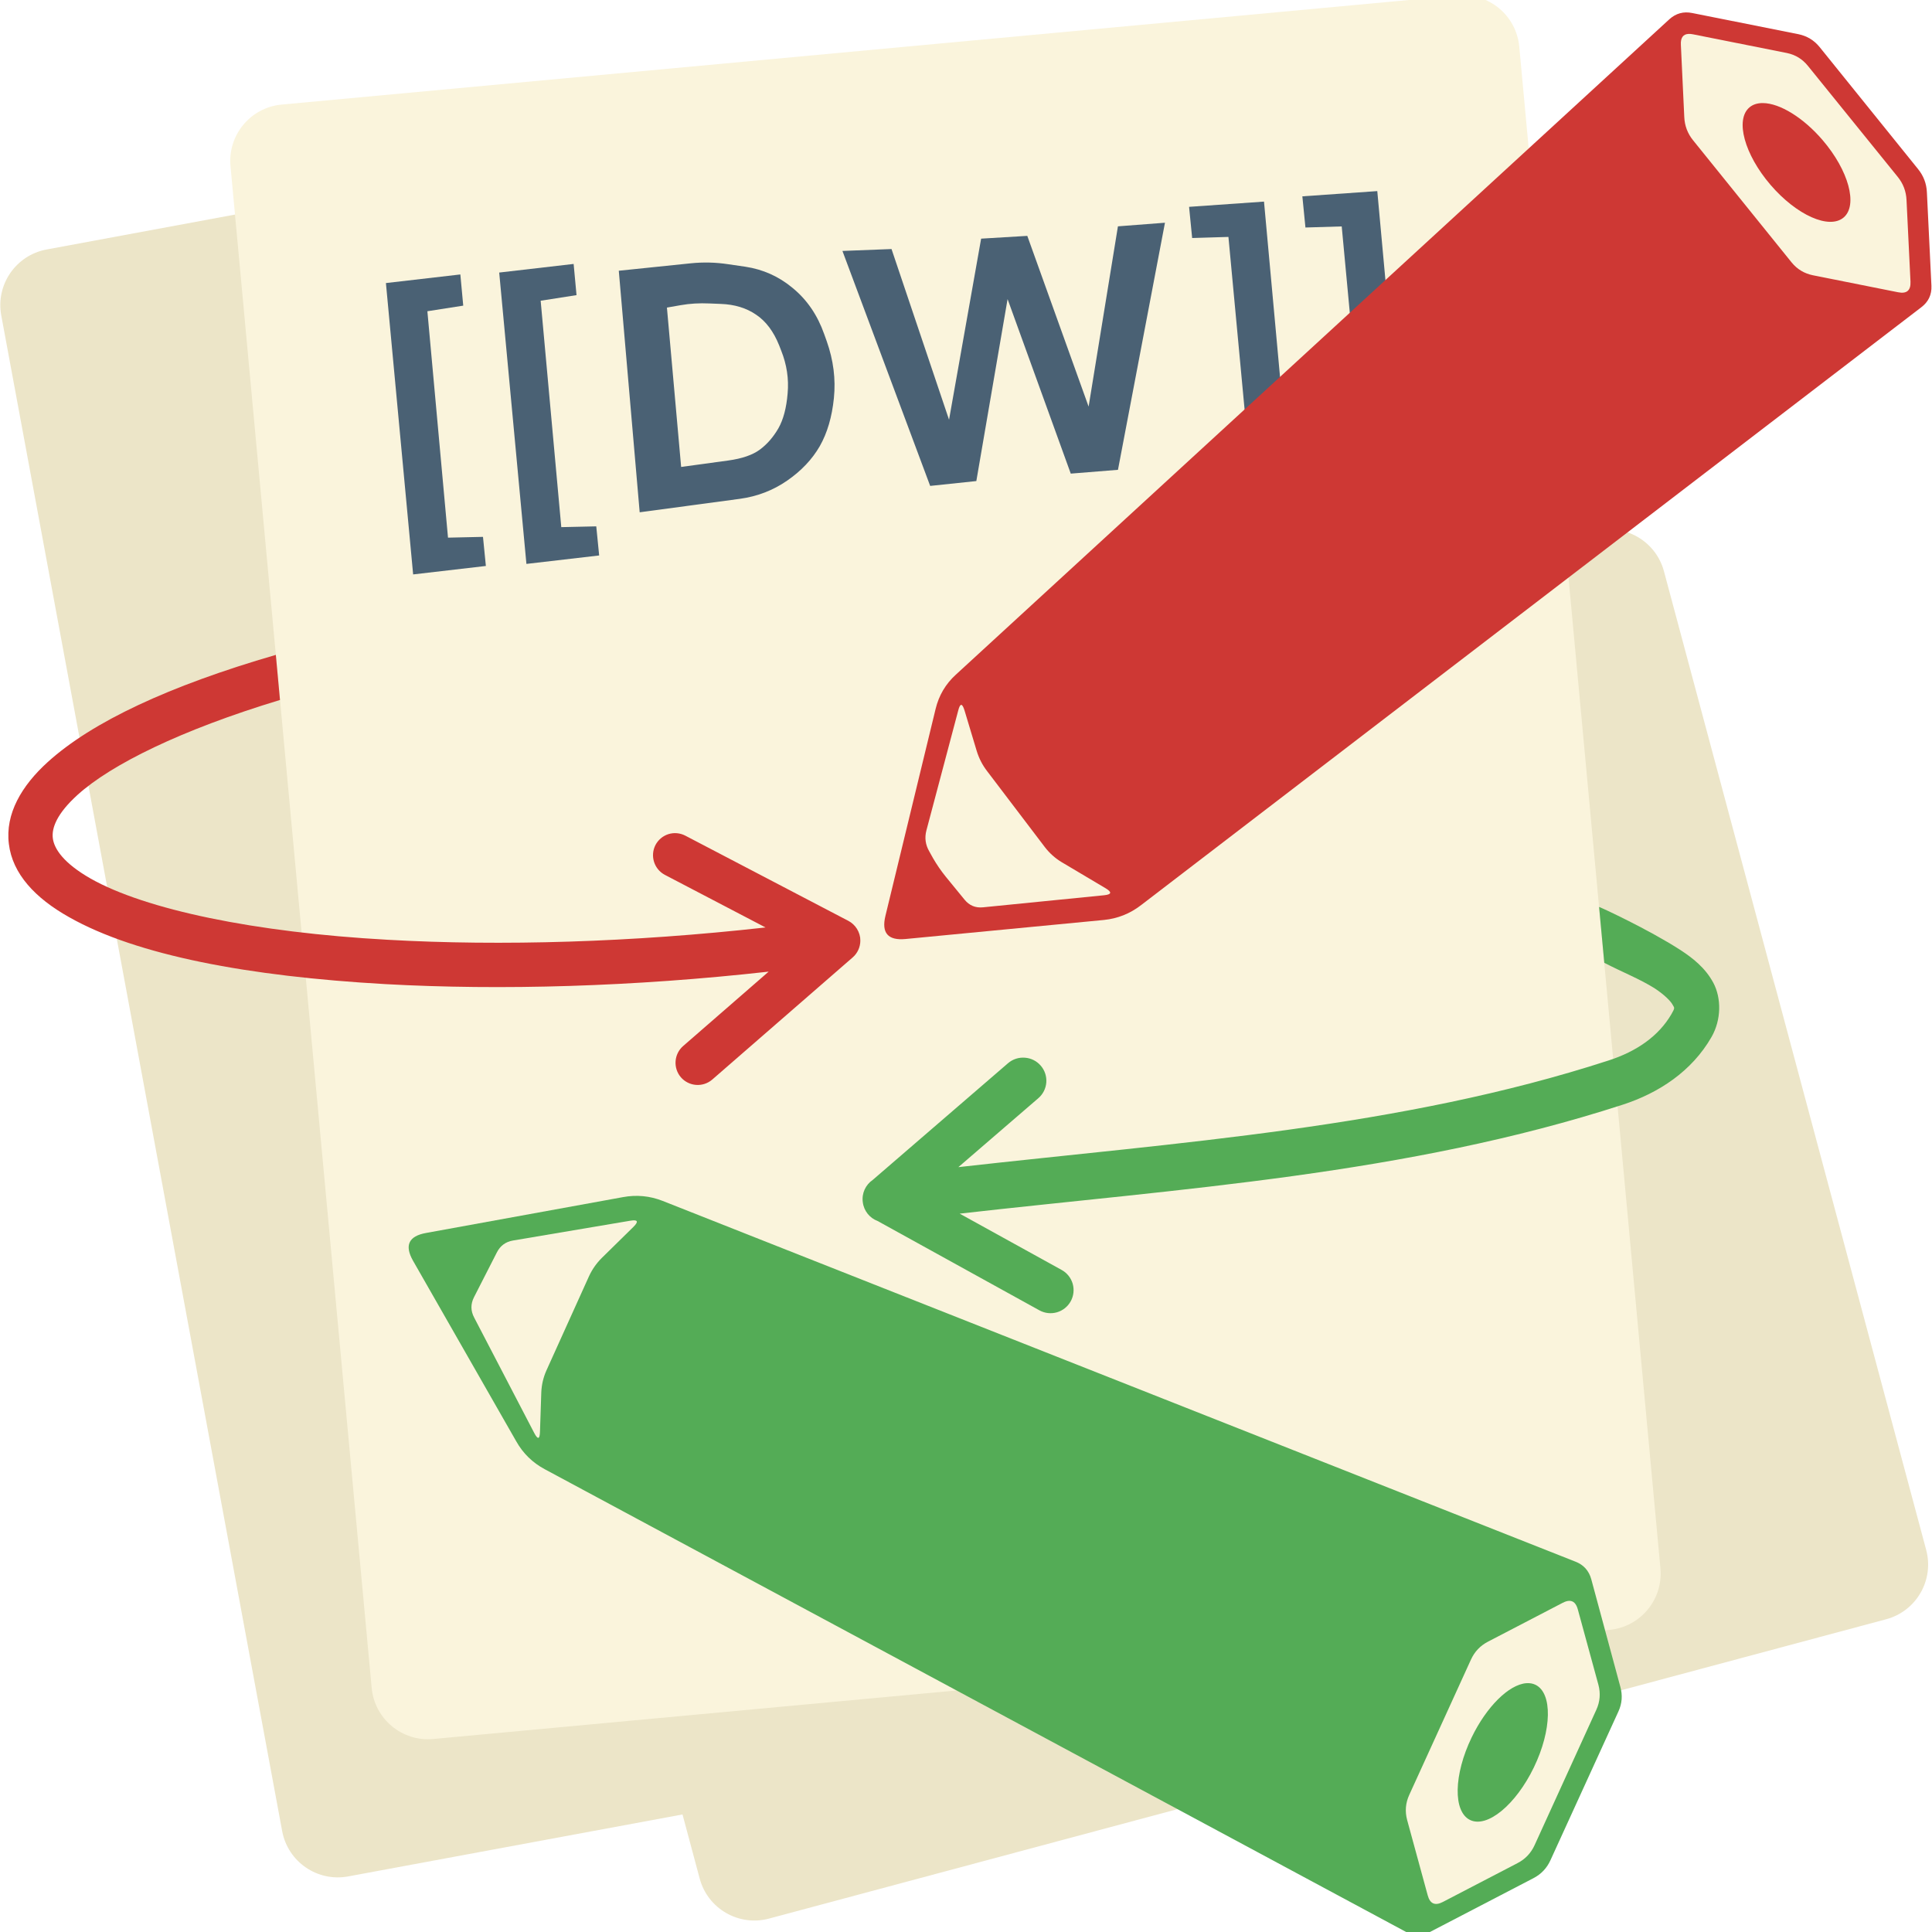
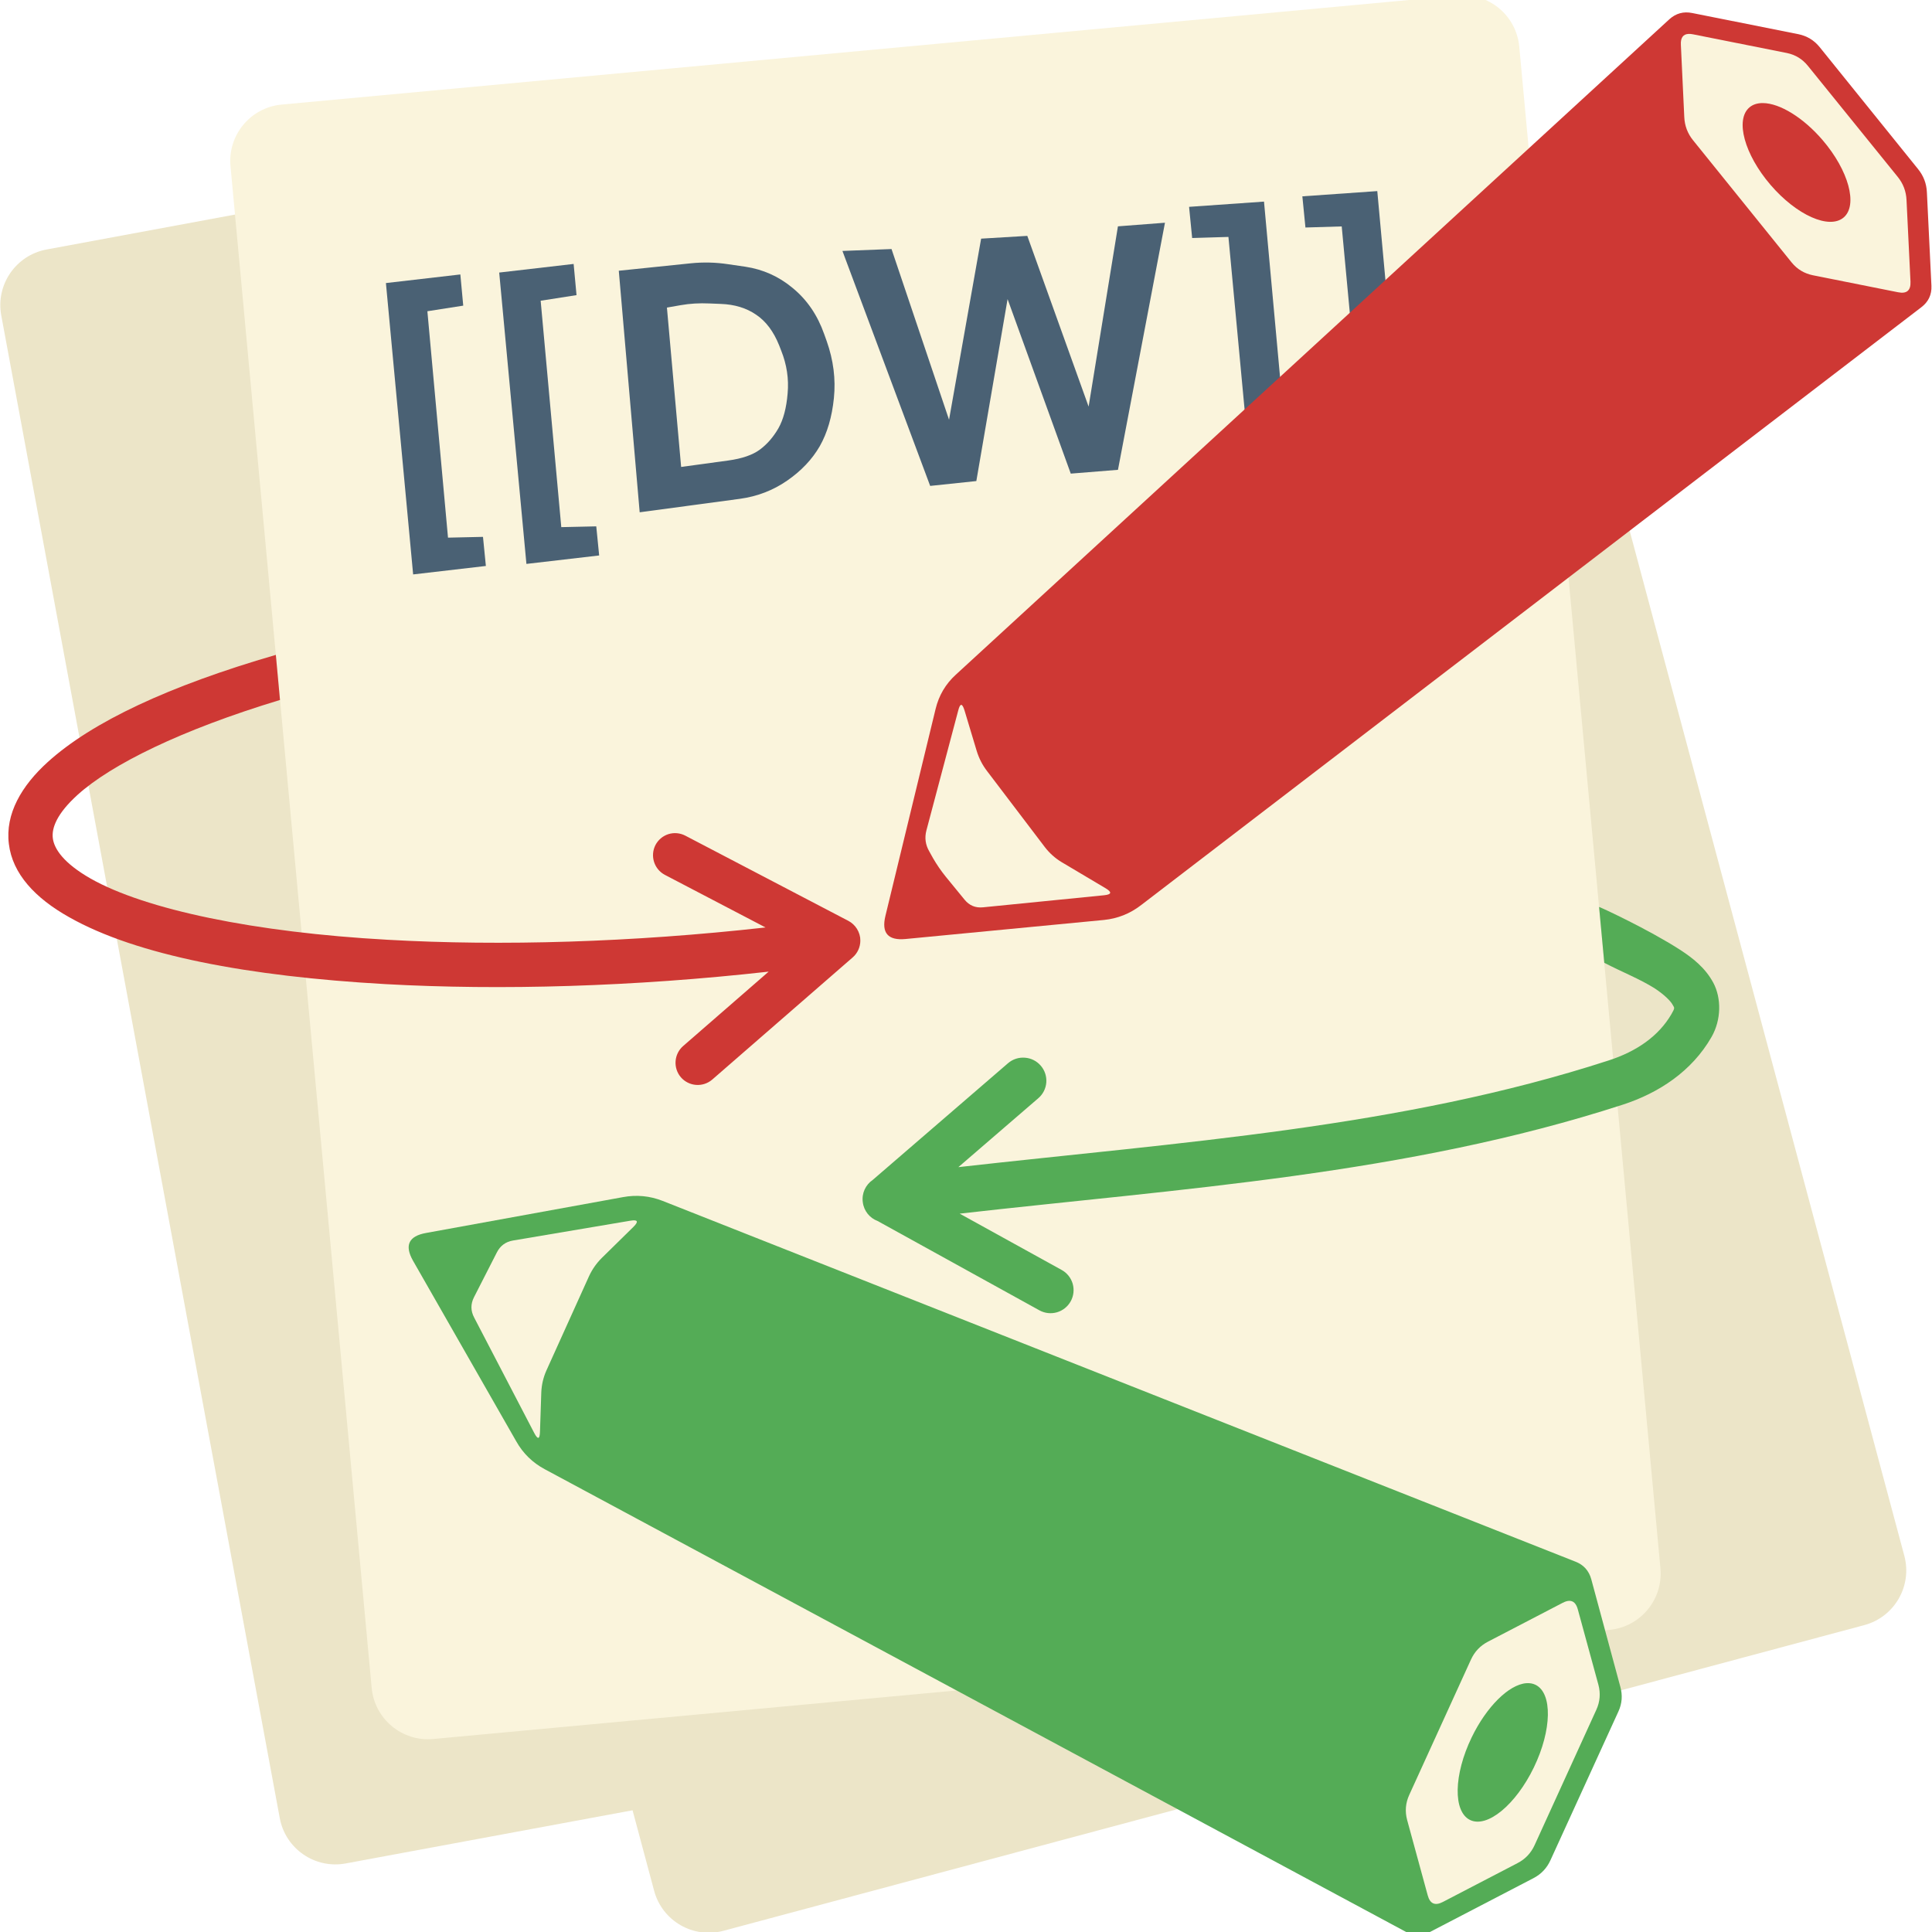
<svg xmlns="http://www.w3.org/2000/svg" viewBox="0 0 1024 1024" width="1024" height="1024" role="img" version="1.1" id="svg3">
  <defs id="defs3" />
  <g id="sheets-back" fill="#ece5c8">
-     <rect x="-4.8" y="137.7" width="700" height="877" rx="30" transform="rotate(-10.5 -4.8 137.7)" id="rect1" />
-     <rect x="224.1" y="448" width="673" height="597" rx="30" transform="rotate(-15 224.1 448)" id="rect2" />
+     <rect x="-4.8" y="137.7" width="686" height="870" rx="30" transform="rotate(-10.5 -4.8 137.7)" id="rect1" />
+     <rect x="199.1" y="175" width="686" height="870" rx="30" transform="rotate(-15 224.1 448)" id="rect2" />
  </g>
  <g id="sheet-front" transform="rotate(-5.3 119.4 58.2)">
    <rect x="119.4" y="58.2" width="686" height="870" rx="30" fill="#faf4dc" id="rect3" />
    <g id="wordmark" fill="#4a6174">
      <path id="bracket-open-1" d="M195.7 157.5L235.4 156.6L235.4 173.2L216.2 174.4L216 294.9L234.5 296.2L234.6 311.7L195.8 312.6Z" />
      <path id="bracket-open-2" d="M256 157.5L295.7 156.6L295.7 173.2L276.5 174.4L276.3 294.9L294.8 296.2L294.9 311.7L256.1 312.6Z" />
      <path id="letter-D" fill-rule="evenodd" d="M319.2 162.4L357.5 162Q367.5 161.9 377.2 164.3L386.3 166.5Q399.9 169.9 409.8 179.7L410.2 180.1Q420.6 190.4 424.5 205.9L425.5 209.8Q429.4 225.3 426.5 240.1L426.5 240.1Q423.6 254.9 416.7 264.8L416.7 264.8Q409.7 274.7 397.8 281.4L397.8 281.4Q385.9 288.1 371.9 288.7L318.4 290.9ZM342.8 184.2L350.2 183.6Q357.5 183 365.4 184.1L371.4 184.9Q382.3 186.3 389.5 192.3L389.5 192.3Q396.8 198.2 400.2 209.7L401 212.5Q404.4 224 402.3 235.4L402.3 235.4Q400.3 246.8 395.7 253.4L395.7 253.4Q391 260 384.9 263.7L384.9 263.7Q378.8 267.4 367.8 267.9L342.5 269Z" />
      <path id="letter-W" d="M438.2 162.9L464.2 164.3L486.2 257.2L512 163.2L536.5 164L560.5 257.1L584.8 163.4L609.8 163.8L572.9 291.9L547.8 291.6L523 196.4L497.6 290.9L473 291.2Z" />
      <path id="bracket-close-1" d="M662.9 312.6L624.2 311.7L624.2 296.2L642.7 294.9L642.6 174.4L623.4 173.2L623.3 156.6L663.1 157.5Z" />
      <path id="bracket-close-2" d="M723.2 312.6L684.5 311.7L684.5 296.2L703 294.9L702.9 174.4L683.7 173.2L683.6 156.6L723.4 157.5Z" />
    </g>
  </g>
  <g id="arrow-red" fill="#ce3834">
    <path id="arrow-red-shaft" d="M 146.199 347.1 C 89.699 363.5 48.801 382.6 25.301 403.9 C 11.401 416.5 2.699 431.401 4.699 447.301 C 6.599 463.101 18.6 476 36.6 486.1 C 72.4 506.4 131.799 517.5 204.199 521.6 C 265.517 524.992 335.897 522.991 407.41 514.984 L 362.1 554.4 A 11.8 11.8 0 0 0 360.9 571 A 11.8 11.8 0 0 0 377.5 572.199 L 452 507.4 A 11.8 11.8 0 0 0 455.994 498.613 A 11.8 11.8 0 0 0 455.959 497.891 A 11.8 11.8 0 0 0 455.912 497.094 A 11.8 11.8 0 0 0 455.9 496.9 A 11.8 11.8 0 0 0 455.709 496.033 A 11.8 11.8 0 0 0 455.576 495.424 A 11.8 11.8 0 0 0 455.35 494.754 A 11.8 11.8 0 0 0 454.992 493.795 A 11.8 11.8 0 0 0 454.818 493.447 A 11.8 11.8 0 0 0 454.18 492.273 A 11.8 11.8 0 0 0 454.107 492.168 A 11.8 11.8 0 0 0 449.699 488.1 L 363.199 442.9 A 11.8 11.8 0 0 0 354.301 442.1 A 11.8 11.8 0 0 0 347.4 447.9 A 11.8 11.8 0 0 0 352.4 463.699 L 405.742 491.57 C 335.145 499.474 265.536 501.506 205.5 498.1 C 134.9 494.2 77.1 482.099 48.1 465.699 C 33.7 457.499 28.7 449.901 28 444.301 C 27.3 438.801 30.2 431.201 41.1 421.301 C 58.9 405.201 95.9 386.9 148.4 371 L 146.199 347.1 z " />
  </g>
  <g id="arrow-green" fill="#54ac56">
    <path id="arrow-green-shaft" d="M 847.545 480.691 L 850.301 510.301 C 859.301 515.001 869.4 519 877.1 523.9 C 882.1 527.2 885.5 530.6 886.5 532.5 C 887.5 534.3 887.9 534 885.9 537.5 C 879.1 549.2 867.4 557.3 852.5 562.1 C 742.485 597.814 624.82 605.426 507.959 618.607 L 550.301 582.1 A 12.2 12.2 0 0 0 551.6 564.801 A 12.2 12.2 0 0 0 543.199 560.6 A 12.2 12.2 0 0 0 534.301 563.5 L 462.525 625.416 C 458.811 627.944 456.635 632.438 457.301 637.199 C 457.873 641.872 461.013 645.596 465.125 647.143 C 465.128 647.144 465.13 647.145 465.133 647.146 L 550.9 694.5 A 12.2 12.2 0 0 0 567.5 689.699 A 12.2 12.2 0 0 0 562.699 673.1 L 508.652 643.258 C 625.326 629.979 745.444 622.695 860.1 585.5 C 879.2 579.3 896.7 567.799 907.1 549.699 C 912.4 540.499 912.4 529 908.1 520.9 C 903.8 512.9 897.101 507.701 890.301 503.301 C 873.578 492.559 848.774 481.049 847.545 480.691 z " />
  </g>
  <g id="pencil-red">
    <path id="pencil-red-body" fill="#ce3834" d="M495.9 375.7Q498.5 365 506.6 357.6L884.8 10.2Q890 5.5 896.9 6.9L953.1 18.1Q960 19.5 964.4 24.9L1016.6 89.6Q1021 95 1021.3 102L1023.7 151.5Q1024 158.5 1018.4 162.8L604.7 479.8Q596 486.5 585.1 487.6L479.9 497.7Q466 499 469.3 485.4Z" />
    <path id="pencil-red-end" d="M 895.068 17.971 C 892.072 18.065 890.684 20.009 890.9 23.801 L 892.699 62 C 892.899 66.667 894.467 70.8 897.4 74.4 L 949.6 139.1 C 952.533 142.7 956.3 144.967 960.9 145.9 L 1006 154.9 C 1010.6 155.834 1012.8 153.967 1012.6 149.301 L 1010.5 106.1 C 1010.3 101.433 1008.734 97.299 1005.801 93.699 L 958.301 35 C 955.367 31.333 951.633 29.033 947.1 28.1 L 897.4 18.199 C 896.538 18.024 895.76 17.949 895.068 17.971 z M 934.4 54.631 A 38.4 18.2 49.4 0 1 966.02 74.256 A 38.4 18.2 49.4 0 1 977.189 115.256 A 38.4 18.2 49.4 0 1 938.381 97.943 A 38.4 18.2 49.4 0 1 927.211 56.943 A 38.4 18.2 49.4 0 1 934.4 54.631 z " style="fill:#faf4dc;fill-opacity:1" />
    <path id="pencil-red-wood" fill="#faf4dc" d="M507.9 376.5Q509.4 370.7 511.2 376.5L517.7 398.1Q519.5 403.9 523.1 408.6L553.8 449Q557.5 453.8 562.6 456.9L586 470.8Q591.2 473.9 585.2 474.5L521 480.9Q515 481.5 511.2 476.8L501.3 464.7Q497.5 460 494.5 454.8L492.5 451.2Q489.5 446 491 440.2Z" />
  </g>
  <g id="pencil-green">
    <path id="pencil-green-body" fill="#54ac56" d="M330.2 634.5Q341 632.5 351.2 636.5L835 827.7Q841.5 830.2 843.4 837L858.8 894Q860.7 900.8 857.8 907.1L821.8 985.9Q818.9 992.3 812.7 995.5L757.7 1024.1Q751.5 1027.4 745.3 1024L288.7 778.7Q279 773.5 273.6 763.9L218.9 668.2Q212 656 225.8 653.5Z" />
    <path id="pencil-green-end" d="M 831.746 848.477 C 830.741 848.492 829.592 848.833 828.301 849.5 L 788.699 870.1 C 784.566 872.233 781.533 875.433 779.6 879.699 L 746.9 951.4 C 744.967 955.667 744.601 960.066 745.801 964.6 L 756.699 1004.5 C 757.899 1009.033 760.566 1010.233 764.699 1008.1 L 804.301 987.5 C 808.434 985.367 811.467 982.167 813.4 977.9 L 846.1 906.199 C 848.033 901.933 848.399 897.533 847.199 893 L 836.301 853.1 C 835.476 849.983 833.958 848.442 831.746 848.477 z M 808.967 892.127 A 18.3 39.8 25.8 0 1 813.822 892.967 A 18.3 39.8 25.8 0 1 812.977 936.766 A 18.3 39.8 25.8 0 1 779.178 964.633 A 18.3 39.8 25.8 0 1 780.023 920.836 A 18.3 39.8 25.8 0 1 808.967 892.127 z " style="fill:#faf4dc;fill-opacity:1" />
    <path id="pencil-green-wood" fill="#faf4dc" d="M334.1 647Q340 646 335.8 650.2L318.9 666.8Q314.7 671 312.2 676.4L289.6 726.4Q287.2 731.8 286.9 737.8L286.2 758.9Q286 764.9 283.2 759.6L251.3 698.3Q248.5 693 251.2 687.6L263.3 663.9Q266 658.5 271.9 657.5Z" />
  </g>
</svg>
